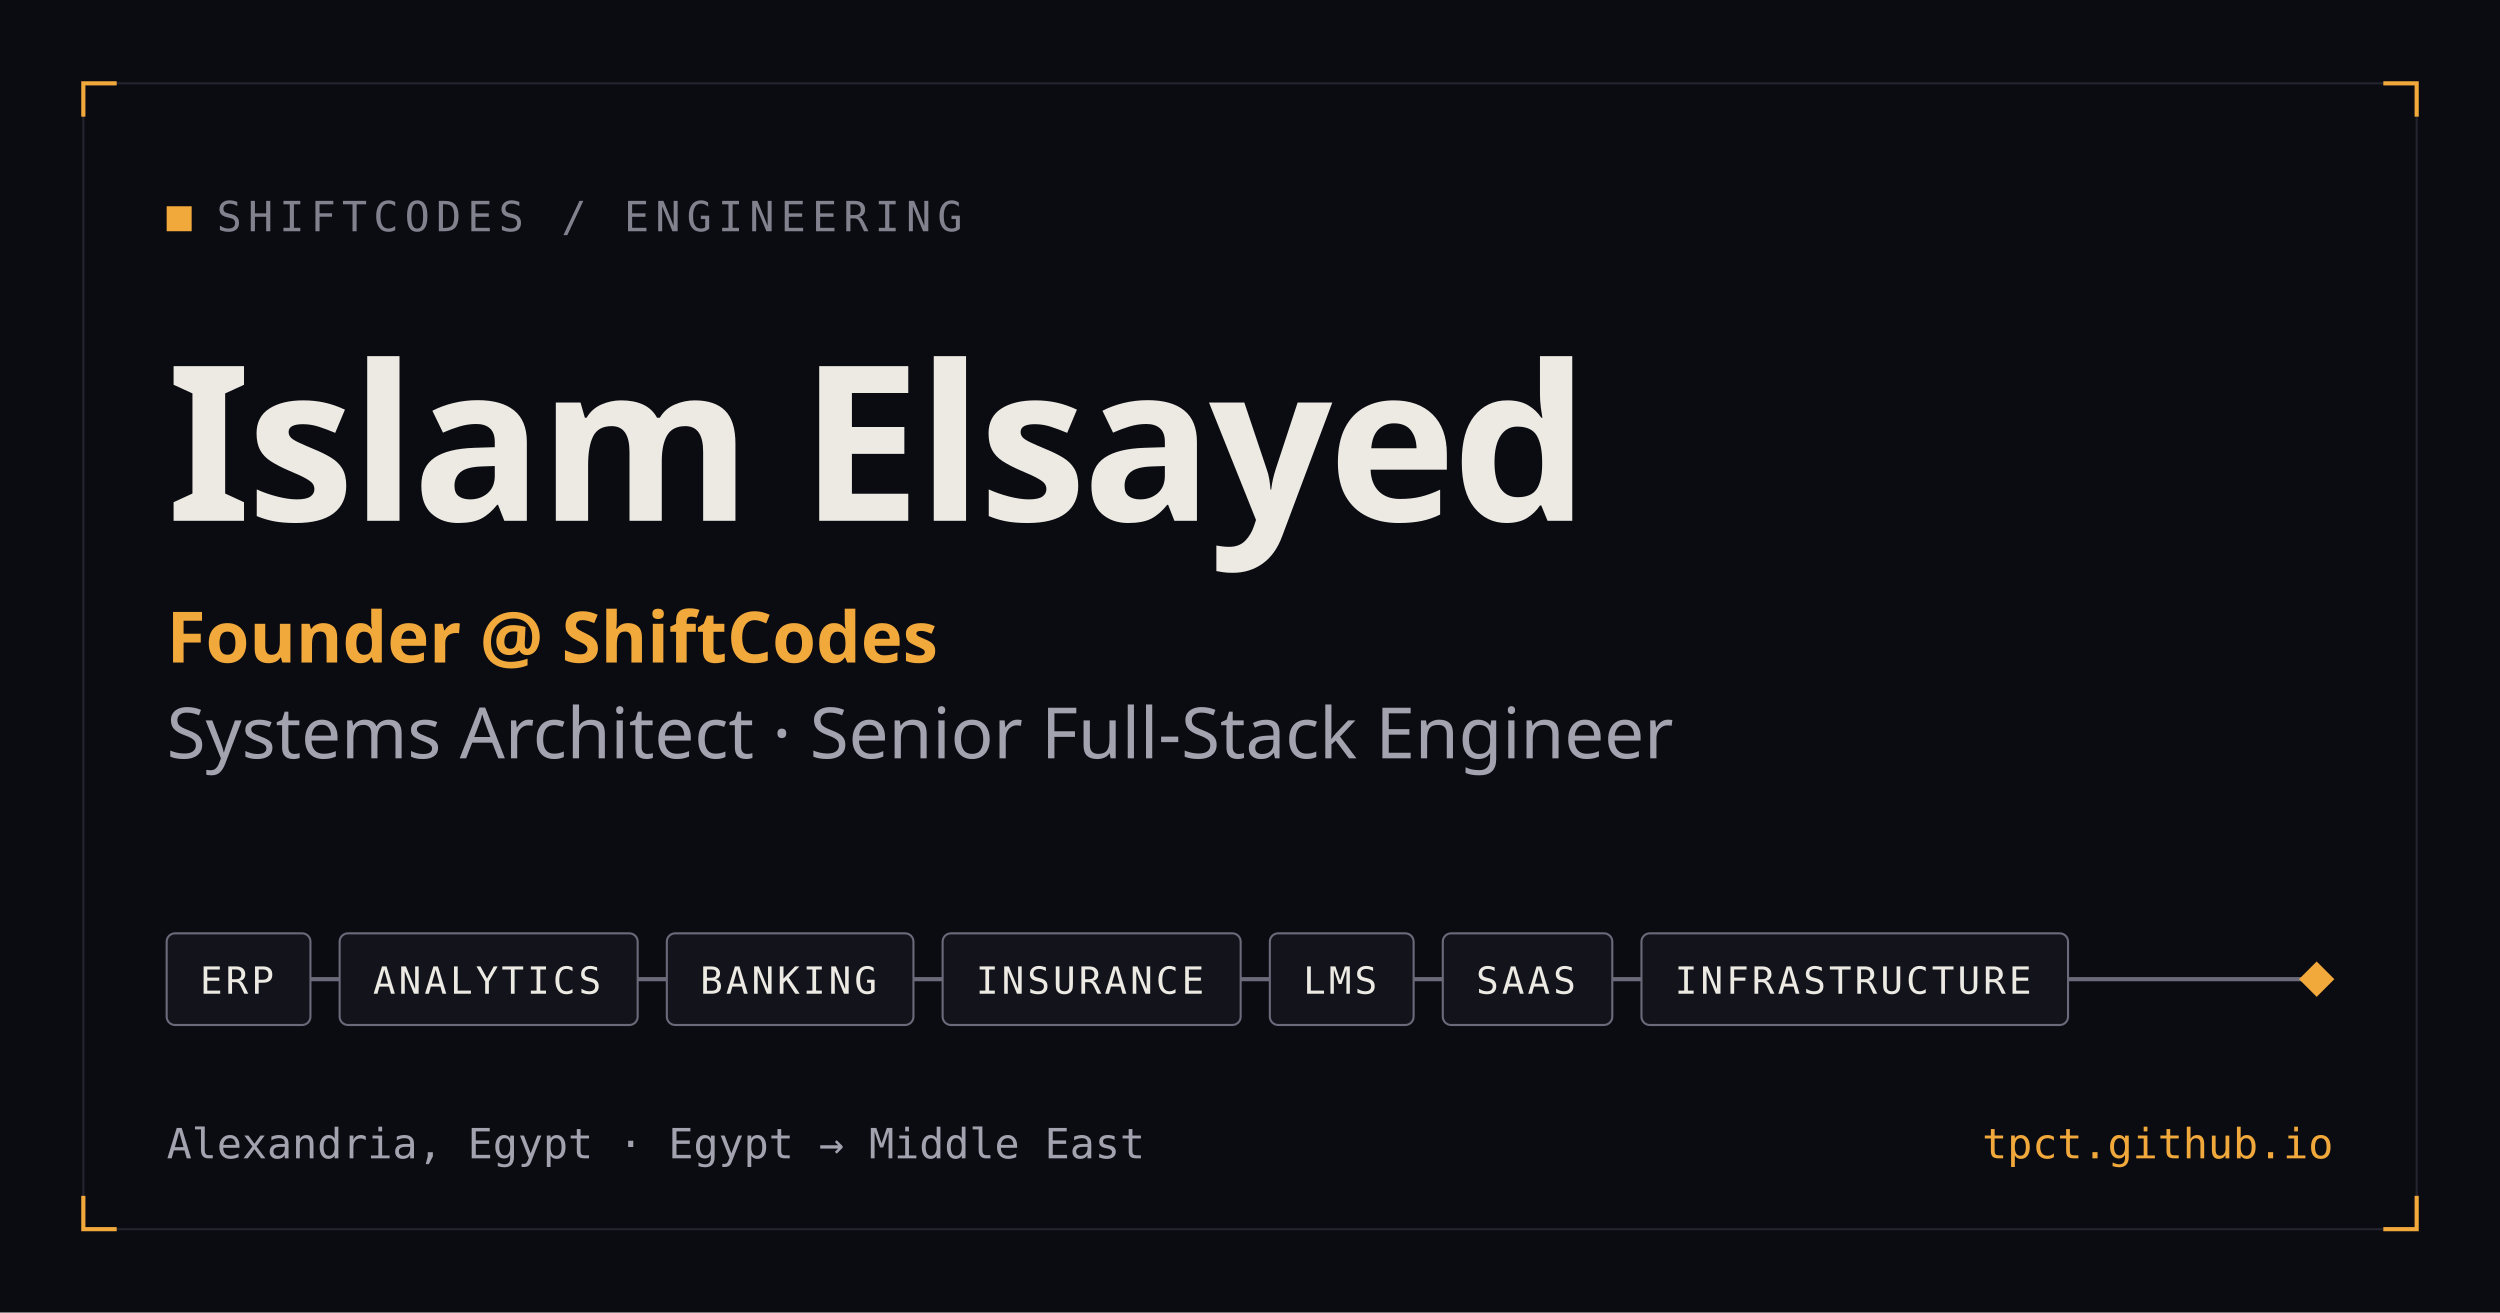
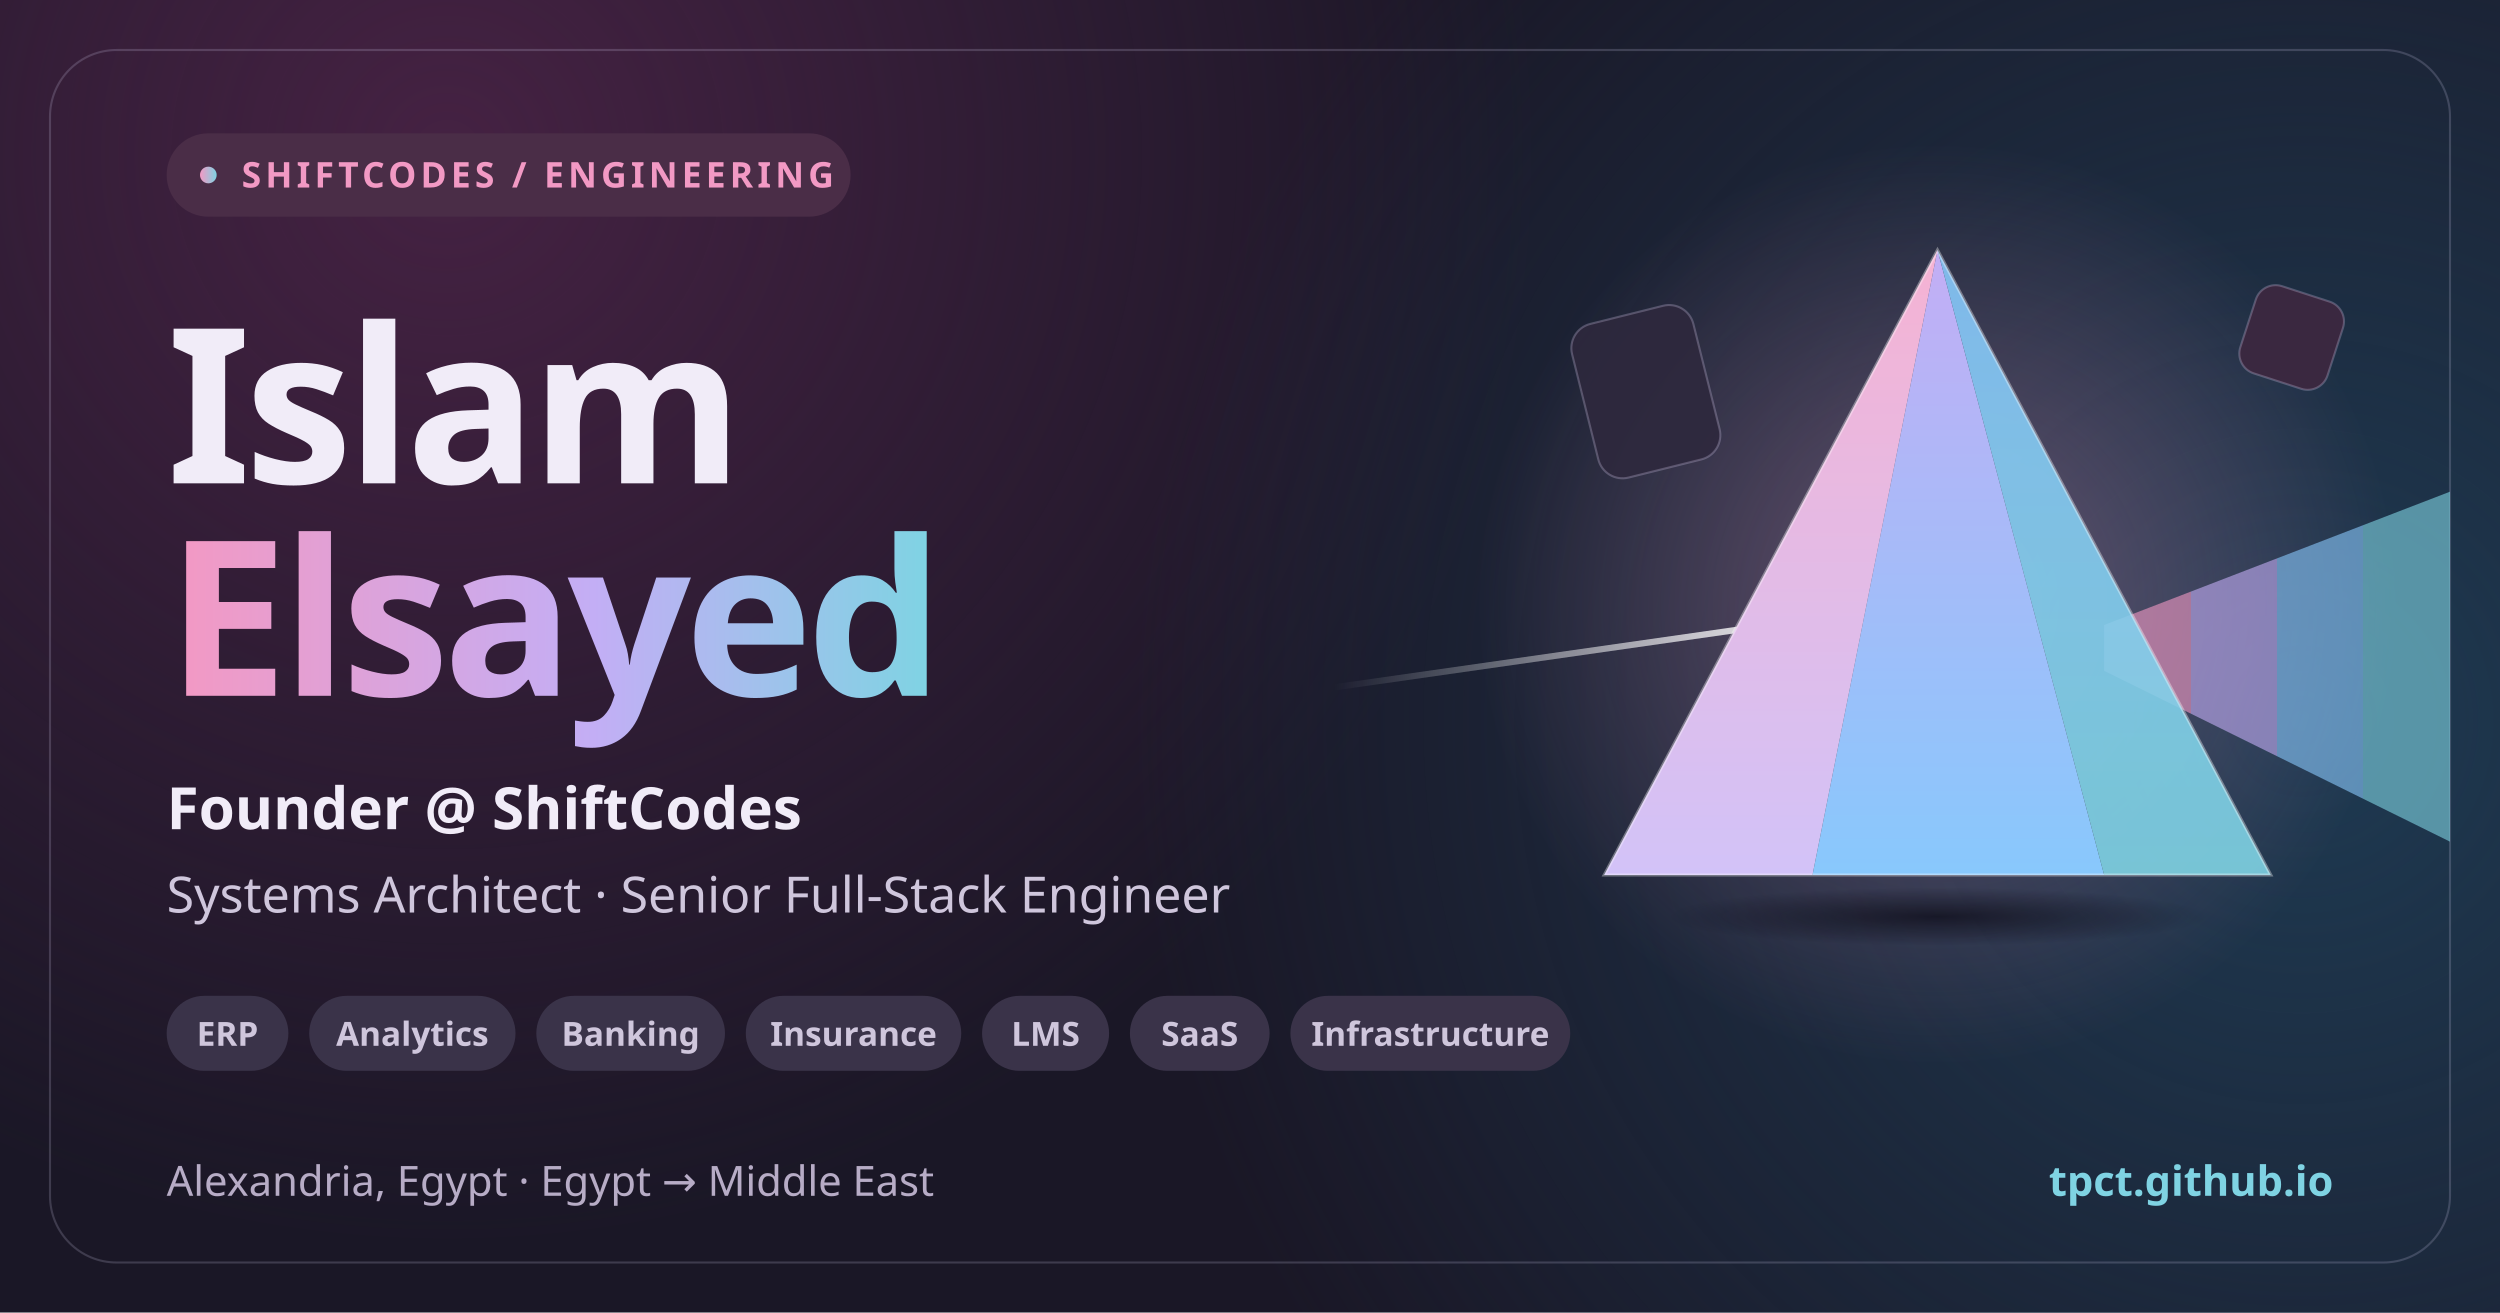
<svg xmlns="http://www.w3.org/2000/svg" width="1200" height="630" viewBox="0 0 1200 630">
-   <style>@font-face{font-family:Archivo;src:url('file:///home/tpct/TPCT.github.io/public/assets/fonts/archivo-var.woff2');font-weight:400 800;font-stretch:100% 125%}text{font-family:Archivo;fill:#ECEAE3}.mono,.domain{font-family:"DejaVu Sans Mono","Liberation Mono",monospace}.domain{font-size:18px;letter-spacing:1.5px}</style>
-   <rect width="1200" height="630" fill="#0B0B12" />
-   <rect x="40" y="40" width="1120" height="550" fill="none" stroke="#24242F" />
-   <path d="M40 56V40H56 M1144 40H1160V56 M40 574V590H56 M1144 590H1160V574" fill="none" stroke="#F2A93B" stroke-width="2" />
-   <rect x="80" y="99" width="12" height="12" fill="#F2A93B" />
-   <text x="104" y="111" class="mono" style="font-size:20px;letter-spacing:3px;fill:#82828F">SHIFTCODES / ENGINEERING</text>
-   <text id="name" x="80" y="250" style="font-size:104px;font-weight:800;font-stretch:118%;letter-spacing:-2px">Islam Elsayed</text>
-   <text x="80" y="318" style="font-size:34px;font-weight:600;fill:#F2A93B">Founder @ ShiftCodes</text>
-   <text x="80" y="364" style="font-size:34px;font-weight:500;fill:#A3A3B0">Systems Architect · Senior Full-Stack Engineer</text>
-   <path d="M80 470H1112" stroke="#6A6A7A" stroke-width="2" />
-   <rect x="80" y="448" width="69.02" height="44" rx="4" fill="#13131C" stroke="#6A6A7A" />
-   <text x="96" y="477" class="domain">ERP</text>
-   <rect x="163.02" y="448" width="143.06" height="44" rx="4" fill="#13131C" stroke="#6A6A7A" />
-   <text x="179.02" y="477" class="domain">ANALYTICS</text>
-   <rect x="320.08" y="448" width="118.38" height="44" rx="4" fill="#13131C" stroke="#6A6A7A" />
-   <text x="336.08" y="477" class="domain">BANKING</text>
-   <rect x="452.46" y="448" width="143.06" height="44" rx="4" fill="#13131C" stroke="#6A6A7A" />
-   <text x="468.46" y="477" class="domain">INSURANCE</text>
-   <rect x="609.52" y="448" width="69.02" height="44" rx="4" fill="#13131C" stroke="#6A6A7A" />
-   <text x="625.52" y="477" class="domain">LMS</text>
-   <rect x="692.54" y="448" width="81.36" height="44" rx="4" fill="#13131C" stroke="#6A6A7A" />
-   <text x="708.54" y="477" class="domain">SAAS</text>
-   <rect x="787.9" y="448" width="204.76" height="44" rx="4" fill="#13131C" stroke="#6A6A7A" />
-   <text x="803.9" y="477" class="domain">INFRASTRUCTURE</text>
-   <rect x="1106" y="464" width="12" height="12" transform="rotate(45 1112 470)" fill="#F2A93B" />
-   <text x="80" y="556" class="mono" style="font-size:20px;fill:#A3A3B0">Alexandria, Egypt · Egypt → Middle East</text>
-   <text x="1120" y="556" text-anchor="end" class="mono" style="font-size:20px;fill:#F2A93B">tpct.github.io</text>
+   <defs>
+     <radialGradient id="plum">
+       <stop stop-color="#4A2346" stop-opacity=".9" />
+       <stop offset="1" stop-color="#4A2346" stop-opacity="0" />
+     </radialGradient>
+     <radialGradient id="blue">
+       <stop stop-color="#1E3A52" />
+       <stop offset="1" stop-color="#1E3A52" stop-opacity="0" />
+     </radialGradient>
+     <radialGradient id="glow">
+       <stop stop-color="#F299C4" stop-opacity=".35" />
+       <stop offset="1" stop-color="#F299C4" stop-opacity="0" />
+     </radialGradient>
+     <radialGradient id="shadow">
+       <stop stop-color="#04020C" stop-opacity=".6" />
+       <stop offset="1" stop-color="#04020C" stop-opacity="0" />
+     </radialGradient>
+     <linearGradient id="name">
+       <stop stop-color="#F299C4" />
+       <stop offset=".55" stop-color="#C3AEF5" />
+       <stop offset="1" stop-color="#7FD3E3" />
+     </linearGradient>
+     <linearGradient id="dot">
+       <stop stop-color="#F299C4" />
+       <stop offset="1" stop-color="#7FD3E3" />
+     </linearGradient>
+     <linearGradient id="beam">
+       <stop stop-color="#FFFFFF" stop-opacity="0" />
+       <stop offset="1" stop-color="#FFFFFF" stop-opacity=".85" />
+     </linearGradient>
+     <linearGradient id="spectrum">
+       <stop stop-color="#F299C4" />
+       <stop offset=".25" stop-color="#F299C4" />
+       <stop offset=".25" stop-color="#C3AEF5" />
+       <stop offset=".5" stop-color="#C3AEF5" />
+       <stop offset=".5" stop-color="#88C8FC" />
+       <stop offset=".75" stop-color="#88C8FC" />
+       <stop offset=".75" stop-color="#7FD3E3" />
+       <stop offset="1" stop-color="#7FD3E3" />
+     </linearGradient>
+     <linearGradient id="left" x2="0" y2="1">
+       <stop stop-color="#F299C4" />
+       <stop offset="1" stop-color="#C3AEF5" />
+     </linearGradient>
+     <linearGradient id="centre" x2="0" y2="1">
+       <stop stop-color="#C3AEF5" />
+       <stop offset="1" stop-color="#88C8FC" />
+     </linearGradient>
+     <linearGradient id="right" x2="0" y2="1">
+       <stop stop-color="#88C8FC" />
+       <stop offset="1" stop-color="#7FD3E3" />
+     </linearGradient>
+   </defs>
+   <style>
+ @font-face{font-family:"Outfit";src:url('../../public/assets/fonts/outfit-var.woff2');font-weight:500 800}
+ @font-face{font-family:"Plus Jakarta Sans";src:url('../../public/assets/fonts/jakarta-var.woff2');font-weight:400 800}
+ text{font-family:"Plus Jakarta Sans";fill:#F1ECF8}.eyebrow{font-size:17px;font-weight:800;letter-spacing:2px;fill:#F299C4}.name{font-family:"Outfit";font-size:104px;font-weight:800;letter-spacing:-3px}.last{fill:url(#name)}.role-main{font-size:28px;font-weight:600}.role-other{font-size:24px;font-weight:500;fill:#CFC6DC}.domain{font-size:16px;font-weight:600;fill:#CFC6DC}.location{font-size:20px;font-weight:500;fill:#B7ACC6}.host{font-size:20px;font-weight:700;fill:#7FD3E3}
+ </style>
+   <rect width="1200" height="630" fill="#1A1726" />
+   <circle cx="216" cy="76" r="520" fill="url(#plum)" />
+   <circle cx="1104" cy="346" r="560" fill="url(#blue)" />
+   <rect x="24" y="24" width="1152" height="582" rx="32" fill="none" stroke="#E8DEFF" stroke-opacity=".18" />
+   <circle cx="930" cy="290" r="220" fill="url(#glow)" />
+   <path d="M640 330L850 300" stroke="url(#beam)" stroke-width="3" stroke-linecap="round" />
+   <polygon points="1010,300 1176,236 1176,404 1010,322" fill="url(#spectrum)" opacity=".6" />
+   <polygon points="930,120 870,420 770,420" fill="url(#left)" />
+   <polygon points="930,120 1010,420 870,420" fill="url(#centre)" />
+   <polygon points="930,120 1090,420 1010,420" fill="url(#right)" opacity=".9" />
+   <polygon points="930,120 870,420 770,420" fill="#FFFFFF" opacity=".25" />
+   <polygon points="930,120 1090,420 770,420" fill="none" stroke="#FFFFFF" stroke-opacity=".35" stroke-width="1.5" />
+   <rect x="760" y="150" width="60" height="76" rx="12" transform="rotate(-14 790 188)" fill="#2E283D" fill-opacity=".9" stroke="#E8DEFF" stroke-opacity=".25" />
+   <rect x="1078" y="140" width="44" height="44" rx="10" transform="rotate(18 1100 162)" fill="#3A2840" stroke="#E8DEFF" stroke-opacity=".25" />
+   <ellipse cx="930" cy="440" rx="130" ry="14" fill="url(#shadow)" />
+   <rect x="80" y="64" width="328.281" height="40" rx="20" fill="#4A2D47" />
+   <circle cx="100" cy="84" r="4" fill="url(#dot)" />
+   <text id="eyebrow" x="116" y="90" class="eyebrow">SHIFTCODES / ENGINEERING</text>
+   <text id="name-0" x="80" y="232" class="name">Islam</text>
+   <text id="name-1" x="80" y="334" class="name last">Elsayed</text>
+   <text id="role-0" x="80" y="398" class="role-main">Founder @ ShiftCodes</text>
+   <text id="role-1" x="80" y="438" class="role-other">Systems Architect · Senior Full-Stack Engineer</text>
+   <rect x="80" y="478" width="58.422" height="36" rx="18" fill="#3A3349" />
+   <text id="chip-0" x="109.211" y="502" text-anchor="middle" class="domain">ERP</text>
+   <rect x="148.422" y="478" width="99.016" height="36" rx="18" fill="#3A3349" />
+   <text id="chip-1" x="197.93" y="502" text-anchor="middle" class="domain">Analytics</text>
+   <rect x="257.438" y="478" width="90.547" height="36" rx="18" fill="#3A3349" />
+   <text id="chip-2" x="302.711" y="502" text-anchor="middle" class="domain">Banking</text>
+   <rect x="357.984" y="478" width="103.408" height="36" rx="18" fill="#3A3349" />
+   <text id="chip-3" x="409.688" y="502" text-anchor="middle" class="domain">Insurance</text>
+   <rect x="471.393" y="478" width="60.969" height="36" rx="18" fill="#3A3349" />
+   <text id="chip-4" x="501.877" y="502" text-anchor="middle" class="domain">LMS</text>
+   <rect x="542.361" y="478" width="67.047" height="36" rx="18" fill="#3A3349" />
+   <text id="chip-5" x="575.885" y="502" text-anchor="middle" class="domain">SaaS</text>
+   <rect x="619.408" y="478" width="134.304" height="36" rx="18" fill="#3A3349" />
+   <text id="chip-6" x="686.56" y="502" text-anchor="middle" class="domain">Infrastructure</text>
+   <text id="location" x="80" y="574" class="location">Alexandria, Egypt · Egypt → Middle East</text>
+   <text id="host" x="1120" y="574" text-anchor="end" class="host">tpct.github.io</text>
</svg>
